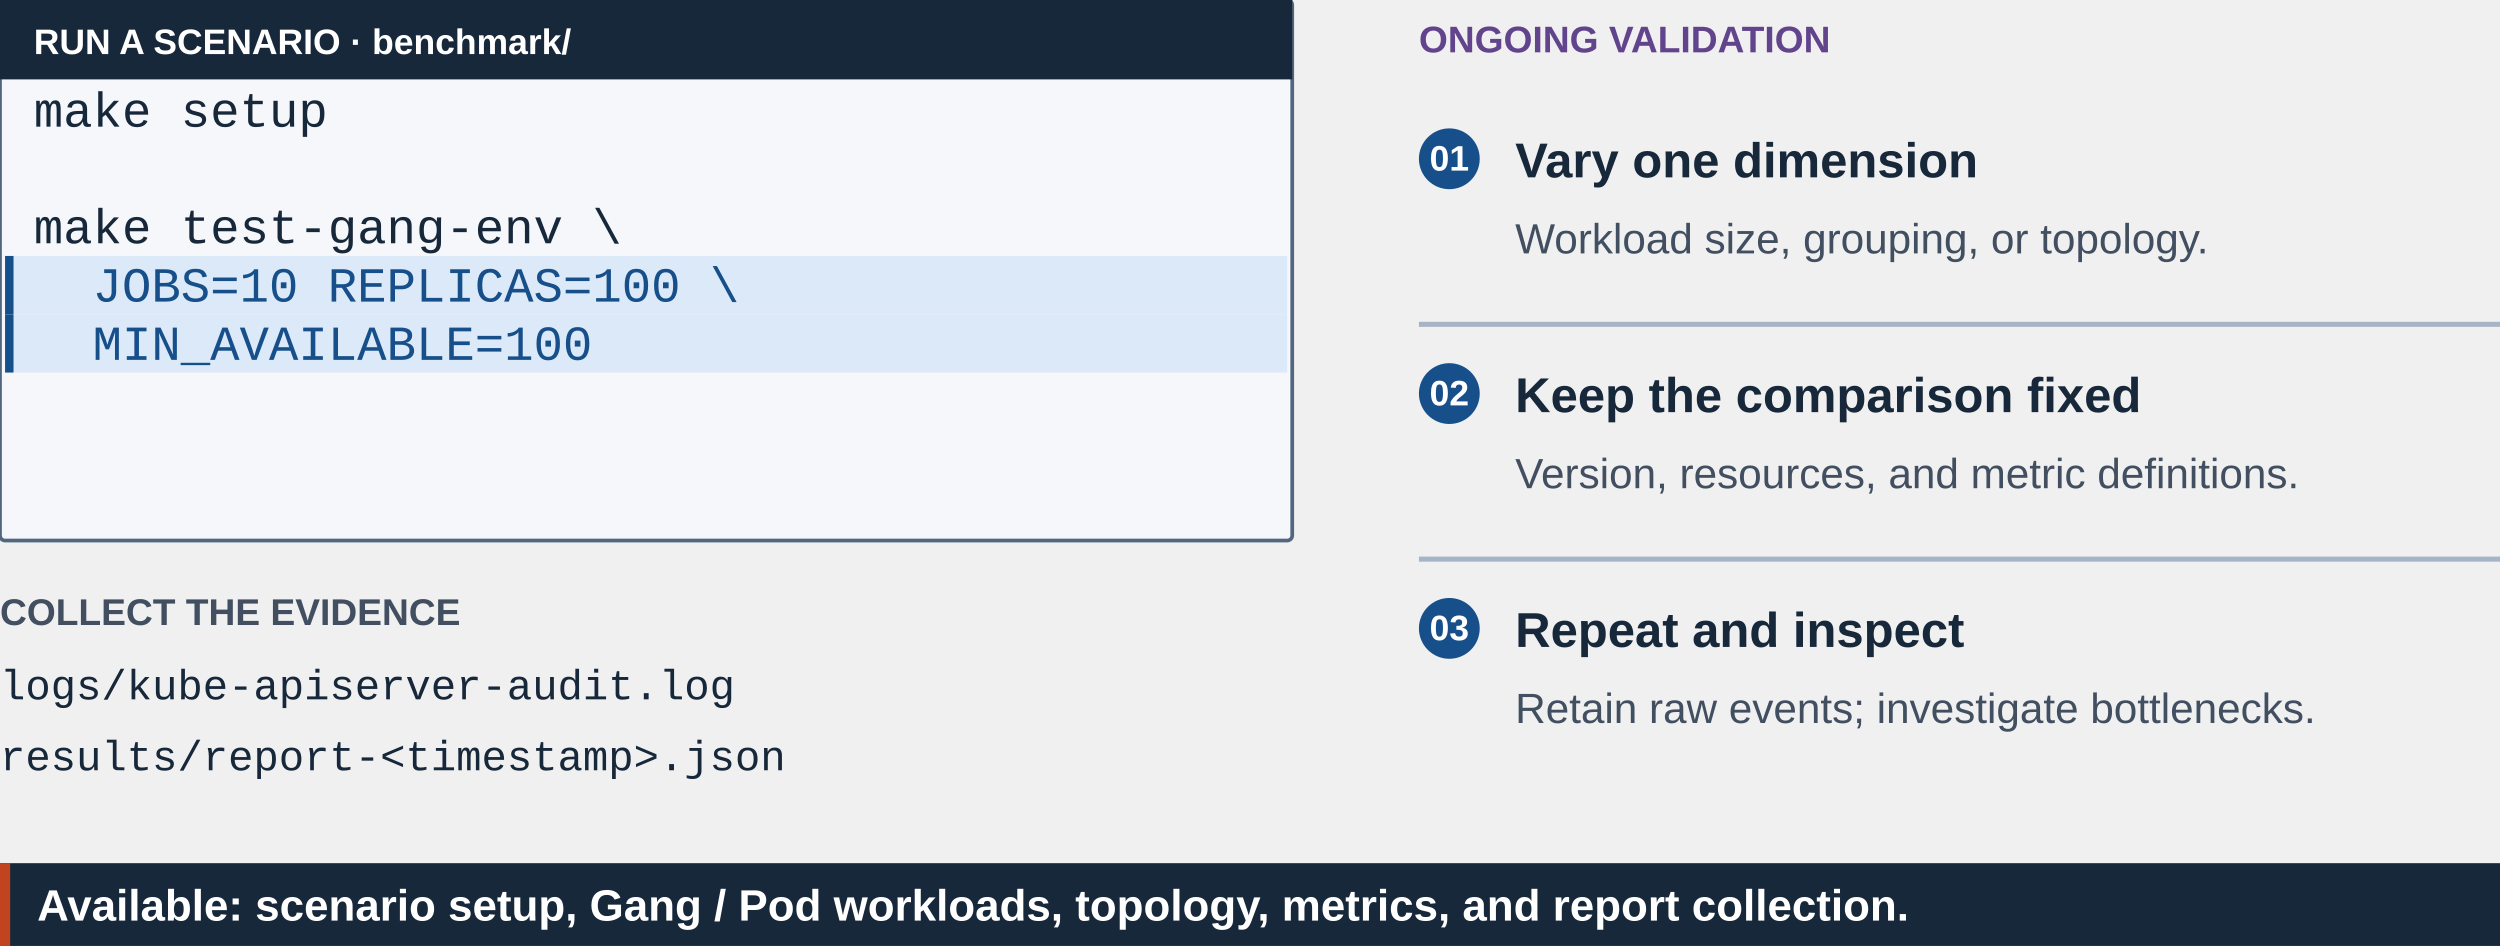
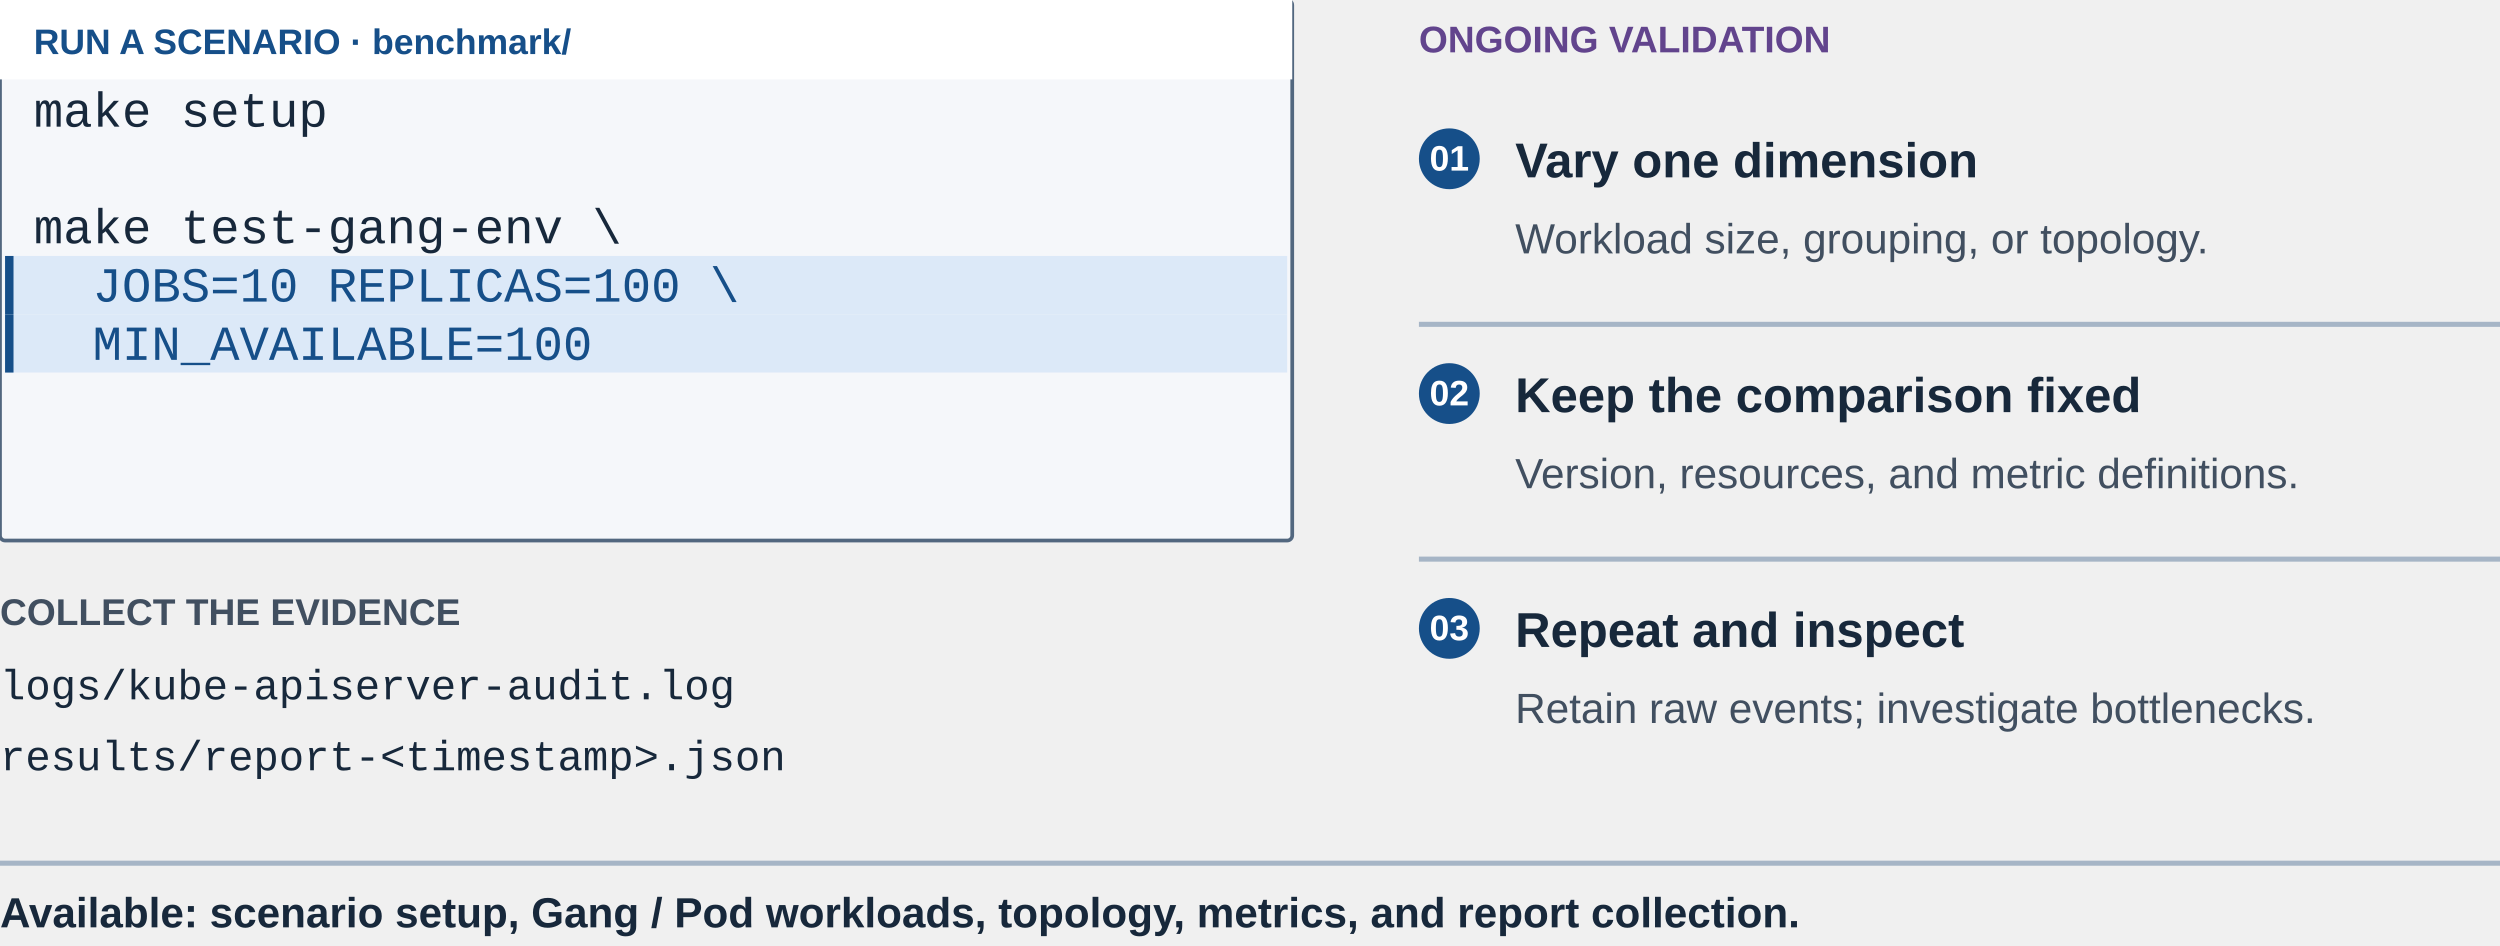
<svg xmlns="http://www.w3.org/2000/svg" width="1480" height="560" viewBox="0 0 1480 560">
  <defs>
-     <marker id="arrow-dce5ee" viewBox="0 0 12 12" refX="12" refY="6" markerWidth="12" markerHeight="12" markerUnits="userSpaceOnUse" orient="auto">
-       <path d="M0 0 L12 6 L0 12 Z" fill="#dce5ee" />
+     <marker id="arrow-f2f5f9" viewBox="0 0 12 12" refX="12" refY="6" markerWidth="12" markerHeight="12" markerUnits="userSpaceOnUse" orient="auto">
+       <path d="M0 0 L12 6 L0 12 Z" fill="#f2f5f9" />
    </marker>
-     <marker id="arrow-164f89" viewBox="0 0 12 12" refX="12" refY="6" markerWidth="12" markerHeight="12" markerUnits="userSpaceOnUse" orient="auto">
-       <path d="M0 0 L12 6 L0 12 Z" fill="#164f89" />
+     <marker id="arrow-62448d" viewBox="0 0 12 12" refX="12" refY="6" markerWidth="12" markerHeight="12" markerUnits="userSpaceOnUse" orient="auto">
+       <path d="M0 0 L12 6 L0 12 Z" fill="#62448d" />
+     </marker>
+     <marker id="arrow-ffffff" viewBox="0 0 12 12" refX="12" refY="6" markerWidth="12" markerHeight="12" markerUnits="userSpaceOnUse" orient="auto">
+       <path d="M0 0 L12 6 L0 12 Z" fill="#ffffff" />
+     </marker>
+     <marker id="arrow-414f60" viewBox="0 0 12 12" refX="12" refY="6" markerWidth="12" markerHeight="12" markerUnits="userSpaceOnUse" orient="auto">
+       <path d="M0 0 L12 6 L0 12 Z" fill="#414f60" />
+     </marker>
+     <marker id="arrow-eae3f3" viewBox="0 0 12 12" refX="12" refY="6" markerWidth="12" markerHeight="12" markerUnits="userSpaceOnUse" orient="auto">
+       <path d="M0 0 L12 6 L0 12 Z" fill="#eae3f3" />
    </marker>
    <marker id="arrow-deeee8" viewBox="0 0 12 12" refX="12" refY="6" markerWidth="12" markerHeight="12" markerUnits="userSpaceOnUse" orient="auto">
      <path d="M0 0 L12 6 L0 12 Z" fill="#deeee8" />
+     </marker>
+     <marker id="arrow-17283b" viewBox="0 0 12 12" refX="12" refY="6" markerWidth="12" markerHeight="12" markerUnits="userSpaceOnUse" orient="auto">
+       <path d="M0 0 L12 6 L0 12 Z" fill="#17283b" />
+     </marker>
+     <marker id="arrow-dce9f8" viewBox="0 0 12 12" refX="12" refY="6" markerWidth="12" markerHeight="12" markerUnits="userSpaceOnUse" orient="auto">
+       <path d="M0 0 L12 6 L0 12 Z" fill="#dce9f8" />
    </marker>
    <marker id="arrow-8b621c" viewBox="0 0 12 12" refX="12" refY="6" markerWidth="12" markerHeight="12" markerUnits="userSpaceOnUse" orient="auto">
      <path d="M0 0 L12 6 L0 12 Z" fill="#8b621c" />
    </marker>
    <marker id="arrow-52677f" viewBox="0 0 12 12" refX="12" refY="6" markerWidth="12" markerHeight="12" markerUnits="userSpaceOnUse" orient="auto">
      <path d="M0 0 L12 6 L0 12 Z" fill="#52677f" />
    </marker>
+     <marker id="arrow-dce5ee" viewBox="0 0 12 12" refX="12" refY="6" markerWidth="12" markerHeight="12" markerUnits="userSpaceOnUse" orient="auto">
+       <path d="M0 0 L12 6 L0 12 Z" fill="#dce5ee" />
+     </marker>
+     <marker id="arrow-a6b5c6" viewBox="0 0 12 12" refX="12" refY="6" markerWidth="12" markerHeight="12" markerUnits="userSpaceOnUse" orient="auto">
+       <path d="M0 0 L12 6 L0 12 Z" fill="#a6b5c6" />
+     </marker>
    <marker id="arrow-fff5e2" viewBox="0 0 12 12" refX="12" refY="6" markerWidth="12" markerHeight="12" markerUnits="userSpaceOnUse" orient="auto">
      <path d="M0 0 L12 6 L0 12 Z" fill="#fff5e2" />
    </marker>
-     <marker id="arrow-dce9f8" viewBox="0 0 12 12" refX="12" refY="6" markerWidth="12" markerHeight="12" markerUnits="userSpaceOnUse" orient="auto">
-       <path d="M0 0 L12 6 L0 12 Z" fill="#dce9f8" />
+     <marker id="arrow-164f89" viewBox="0 0 12 12" refX="12" refY="6" markerWidth="12" markerHeight="12" markerUnits="userSpaceOnUse" orient="auto">
+       <path d="M0 0 L12 6 L0 12 Z" fill="#164f89" />
+     </marker>
+     <marker id="arrow-c14421" viewBox="0 0 12 12" refX="12" refY="6" markerWidth="12" markerHeight="12" markerUnits="userSpaceOnUse" orient="auto">
+       <path d="M0 0 L12 6 L0 12 Z" fill="#c14421" />
    </marker>
    <marker id="arrow-146653" viewBox="0 0 12 12" refX="12" refY="6" markerWidth="12" markerHeight="12" markerUnits="userSpaceOnUse" orient="auto">
      <path d="M0 0 L12 6 L0 12 Z" fill="#146653" />
    </marker>
-     <marker id="arrow-62448d" viewBox="0 0 12 12" refX="12" refY="6" markerWidth="12" markerHeight="12" markerUnits="userSpaceOnUse" orient="auto">
-       <path d="M0 0 L12 6 L0 12 Z" fill="#62448d" />
-     </marker>
-     <marker id="arrow-414f60" viewBox="0 0 12 12" refX="12" refY="6" markerWidth="12" markerHeight="12" markerUnits="userSpaceOnUse" orient="auto">
-       <path d="M0 0 L12 6 L0 12 Z" fill="#414f60" />
-     </marker>
-     <marker id="arrow-c14421" viewBox="0 0 12 12" refX="12" refY="6" markerWidth="12" markerHeight="12" markerUnits="userSpaceOnUse" orient="auto">
-       <path d="M0 0 L12 6 L0 12 Z" fill="#c14421" />
-     </marker>
-     <marker id="arrow-ffffff" viewBox="0 0 12 12" refX="12" refY="6" markerWidth="12" markerHeight="12" markerUnits="userSpaceOnUse" orient="auto">
-       <path d="M0 0 L12 6 L0 12 Z" fill="#ffffff" />
-     </marker>
-     <marker id="arrow-eae3f3" viewBox="0 0 12 12" refX="12" refY="6" markerWidth="12" markerHeight="12" markerUnits="userSpaceOnUse" orient="auto">
-       <path d="M0 0 L12 6 L0 12 Z" fill="#eae3f3" />
-     </marker>
-     <marker id="arrow-a6b5c6" viewBox="0 0 12 12" refX="12" refY="6" markerWidth="12" markerHeight="12" markerUnits="userSpaceOnUse" orient="auto">
-       <path d="M0 0 L12 6 L0 12 Z" fill="#a6b5c6" />
-     </marker>
-     <marker id="arrow-17283b" viewBox="0 0 12 12" refX="12" refY="6" markerWidth="12" markerHeight="12" markerUnits="userSpaceOnUse" orient="auto">
-       <path d="M0 0 L12 6 L0 12 Z" fill="#17283b" />
-     </marker>
-     <marker id="arrow-f2f5f9" viewBox="0 0 12 12" refX="12" refY="6" markerWidth="12" markerHeight="12" markerUnits="userSpaceOnUse" orient="auto">
-       <path d="M0 0 L12 6 L0 12 Z" fill="#f2f5f9" />
-     </marker>
  </defs>
+   <path d="M0,47 L765,47" fill="none" stroke="#164f89" stroke-width="3" stroke-linejoin="round" />
  <path d="M840,192 L1480,192" fill="none" stroke="#a6b5c6" stroke-width="3" stroke-linejoin="round" />
  <path d="M840,331 L1480,331" fill="none" stroke="#a6b5c6" stroke-width="3" stroke-linejoin="round" />
+   <path d="M0,511 L1480,511" fill="none" stroke="#a6b5c6" stroke-width="3" stroke-linejoin="round" />
  <rect x="0" y="0" width="765" height="320" rx="3" fill="#f5f7fa" stroke="#52677f" stroke-width="2.2" />
-   <rect x="0" y="0" width="765" height="47" rx="0" fill="#17283b" stroke="none" stroke-width="2.2" />
-   <text x="20" y="32" font-family="Liberation Sans, Arial, sans-serif" font-size="21" font-weight="700" fill="#ffffff" text-anchor="start">
+   <rect x="0" y="0" width="765" height="47" rx="0" fill="#ffffff" stroke="none" stroke-width="2.2" />
+   <text x="20" y="32" font-family="Liberation Sans, Arial, sans-serif" font-size="21" font-weight="700" fill="#164f89" text-anchor="start">
    <tspan x="20" dy="0">RUN A SCENARIO · benchmark/</tspan>
  </text>
  <text x="20" y="75.0" xml:space="preserve" font-family="Liberation Mono" font-size="29" font-weight="400" fill="#17283b">make setup</text>
  <text x="20" y="109.51" xml:space="preserve" font-family="Liberation Mono" font-size="29" font-weight="400" fill="#17283b" />
  <text x="20" y="144.02" xml:space="preserve" font-family="Liberation Mono" font-size="29" font-weight="400" fill="#17283b">make test-gang-env \</text>
  <rect x="3" y="151.53" width="759" height="34.51" rx="0" fill="#dce9f8" stroke="none" stroke-width="2.2" />
  <rect x="3" y="151.53" width="5" height="34.51" rx="0" fill="#164f89" stroke="none" stroke-width="2.2" />
  <text x="20" y="178.53" xml:space="preserve" font-family="Liberation Mono" font-size="29" font-weight="400" fill="#164f89">  JOBS=10 REPLICAS=100 \</text>
  <rect x="3" y="186.04" width="759" height="34.51" rx="0" fill="#dce9f8" stroke="none" stroke-width="2.2" />
  <rect x="3" y="186.04" width="5" height="34.51" rx="0" fill="#164f89" stroke="none" stroke-width="2.2" />
  <text x="20" y="213.04" xml:space="preserve" font-family="Liberation Mono" font-size="29" font-weight="400" fill="#164f89">  MIN_AVAILABLE=100</text>
  <text x="0" y="370" font-family="Liberation Sans, Arial, sans-serif" font-size="22" font-weight="700" fill="#414f60" text-anchor="start">
    <tspan x="0" dy="0">COLLECT THE EVIDENCE</tspan>
  </text>
  <text x="0" y="414" xml:space="preserve" font-family="Liberation Mono" font-size="25" font-weight="400" fill="#17283b">logs/kube-apiserver-audit.log</text>
  <text x="0" y="456" xml:space="preserve" font-family="Liberation Mono" font-size="25" font-weight="400" fill="#17283b">results/report-&lt;timestamp&gt;.json</text>
  <text x="840" y="31" font-family="Liberation Sans, Arial, sans-serif" font-size="22" font-weight="700" fill="#62448d" text-anchor="start">
    <tspan x="840" dy="0">ONGOING VALIDATION</tspan>
  </text>
  <circle cx="858" cy="94" r="18" fill="#164f89" />
  <text x="858" y="101" font-family="Liberation Sans, Arial, sans-serif" font-size="21" font-weight="700" fill="#ffffff" text-anchor="middle">
    <tspan x="858" dy="0">01</tspan>
  </text>
  <text x="897" y="105" font-family="Liberation Sans, Arial, sans-serif" font-size="29" font-weight="700" fill="#17283b" text-anchor="start">
    <tspan x="897" dy="0">Vary one dimension</tspan>
  </text>
  <text x="897" y="150" font-family="Liberation Sans, Arial, sans-serif" font-size="25" font-weight="400" fill="#414f60" text-anchor="start">
    <tspan x="897" dy="0">Workload size, grouping, or topology.</tspan>
  </text>
  <circle cx="858" cy="233" r="18" fill="#164f89" />
  <text x="858" y="240" font-family="Liberation Sans, Arial, sans-serif" font-size="21" font-weight="700" fill="#ffffff" text-anchor="middle">
    <tspan x="858" dy="0">02</tspan>
  </text>
  <text x="897" y="244" font-family="Liberation Sans, Arial, sans-serif" font-size="29" font-weight="700" fill="#17283b" text-anchor="start">
    <tspan x="897" dy="0">Keep the comparison fixed</tspan>
  </text>
  <text x="897" y="289" font-family="Liberation Sans, Arial, sans-serif" font-size="25" font-weight="400" fill="#414f60" text-anchor="start">
    <tspan x="897" dy="0">Version, resources, and metric definitions.</tspan>
  </text>
  <circle cx="858" cy="372" r="18" fill="#164f89" />
  <text x="858" y="379" font-family="Liberation Sans, Arial, sans-serif" font-size="21" font-weight="700" fill="#ffffff" text-anchor="middle">
    <tspan x="858" dy="0">03</tspan>
  </text>
  <text x="897" y="383" font-family="Liberation Sans, Arial, sans-serif" font-size="29" font-weight="700" fill="#17283b" text-anchor="start">
    <tspan x="897" dy="0">Repeat and inspect</tspan>
  </text>
  <text x="897" y="428" font-family="Liberation Sans, Arial, sans-serif" font-size="25" font-weight="400" fill="#414f60" text-anchor="start">
    <tspan x="897" dy="0">Retain raw events; investigate bottlenecks.</tspan>
  </text>
-   <rect x="0" y="511" width="1480" height="49" rx="0" fill="#17283b" stroke="none" stroke-width="2.2" />
-   <rect x="0" y="511" width="6" height="49" rx="0" fill="#c14421" stroke="none" stroke-width="2.2" />
-   <text x="22" y="545" font-family="Liberation Sans, Arial, sans-serif" font-size="26" font-weight="700" fill="#ffffff" text-anchor="start">
-     <tspan x="22" dy="0">Available: scenario setup, Gang / Pod workloads, topology, metrics, and report collection.</tspan>
+   <text x="0" y="549" font-family="Liberation Sans, Arial, sans-serif" font-size="25" font-weight="700" fill="#17283b" text-anchor="start">
+     <tspan x="0" dy="0">Available: scenario setup, Gang / Pod workloads, topology, metrics, and report collection.</tspan>
  </text>
</svg>
